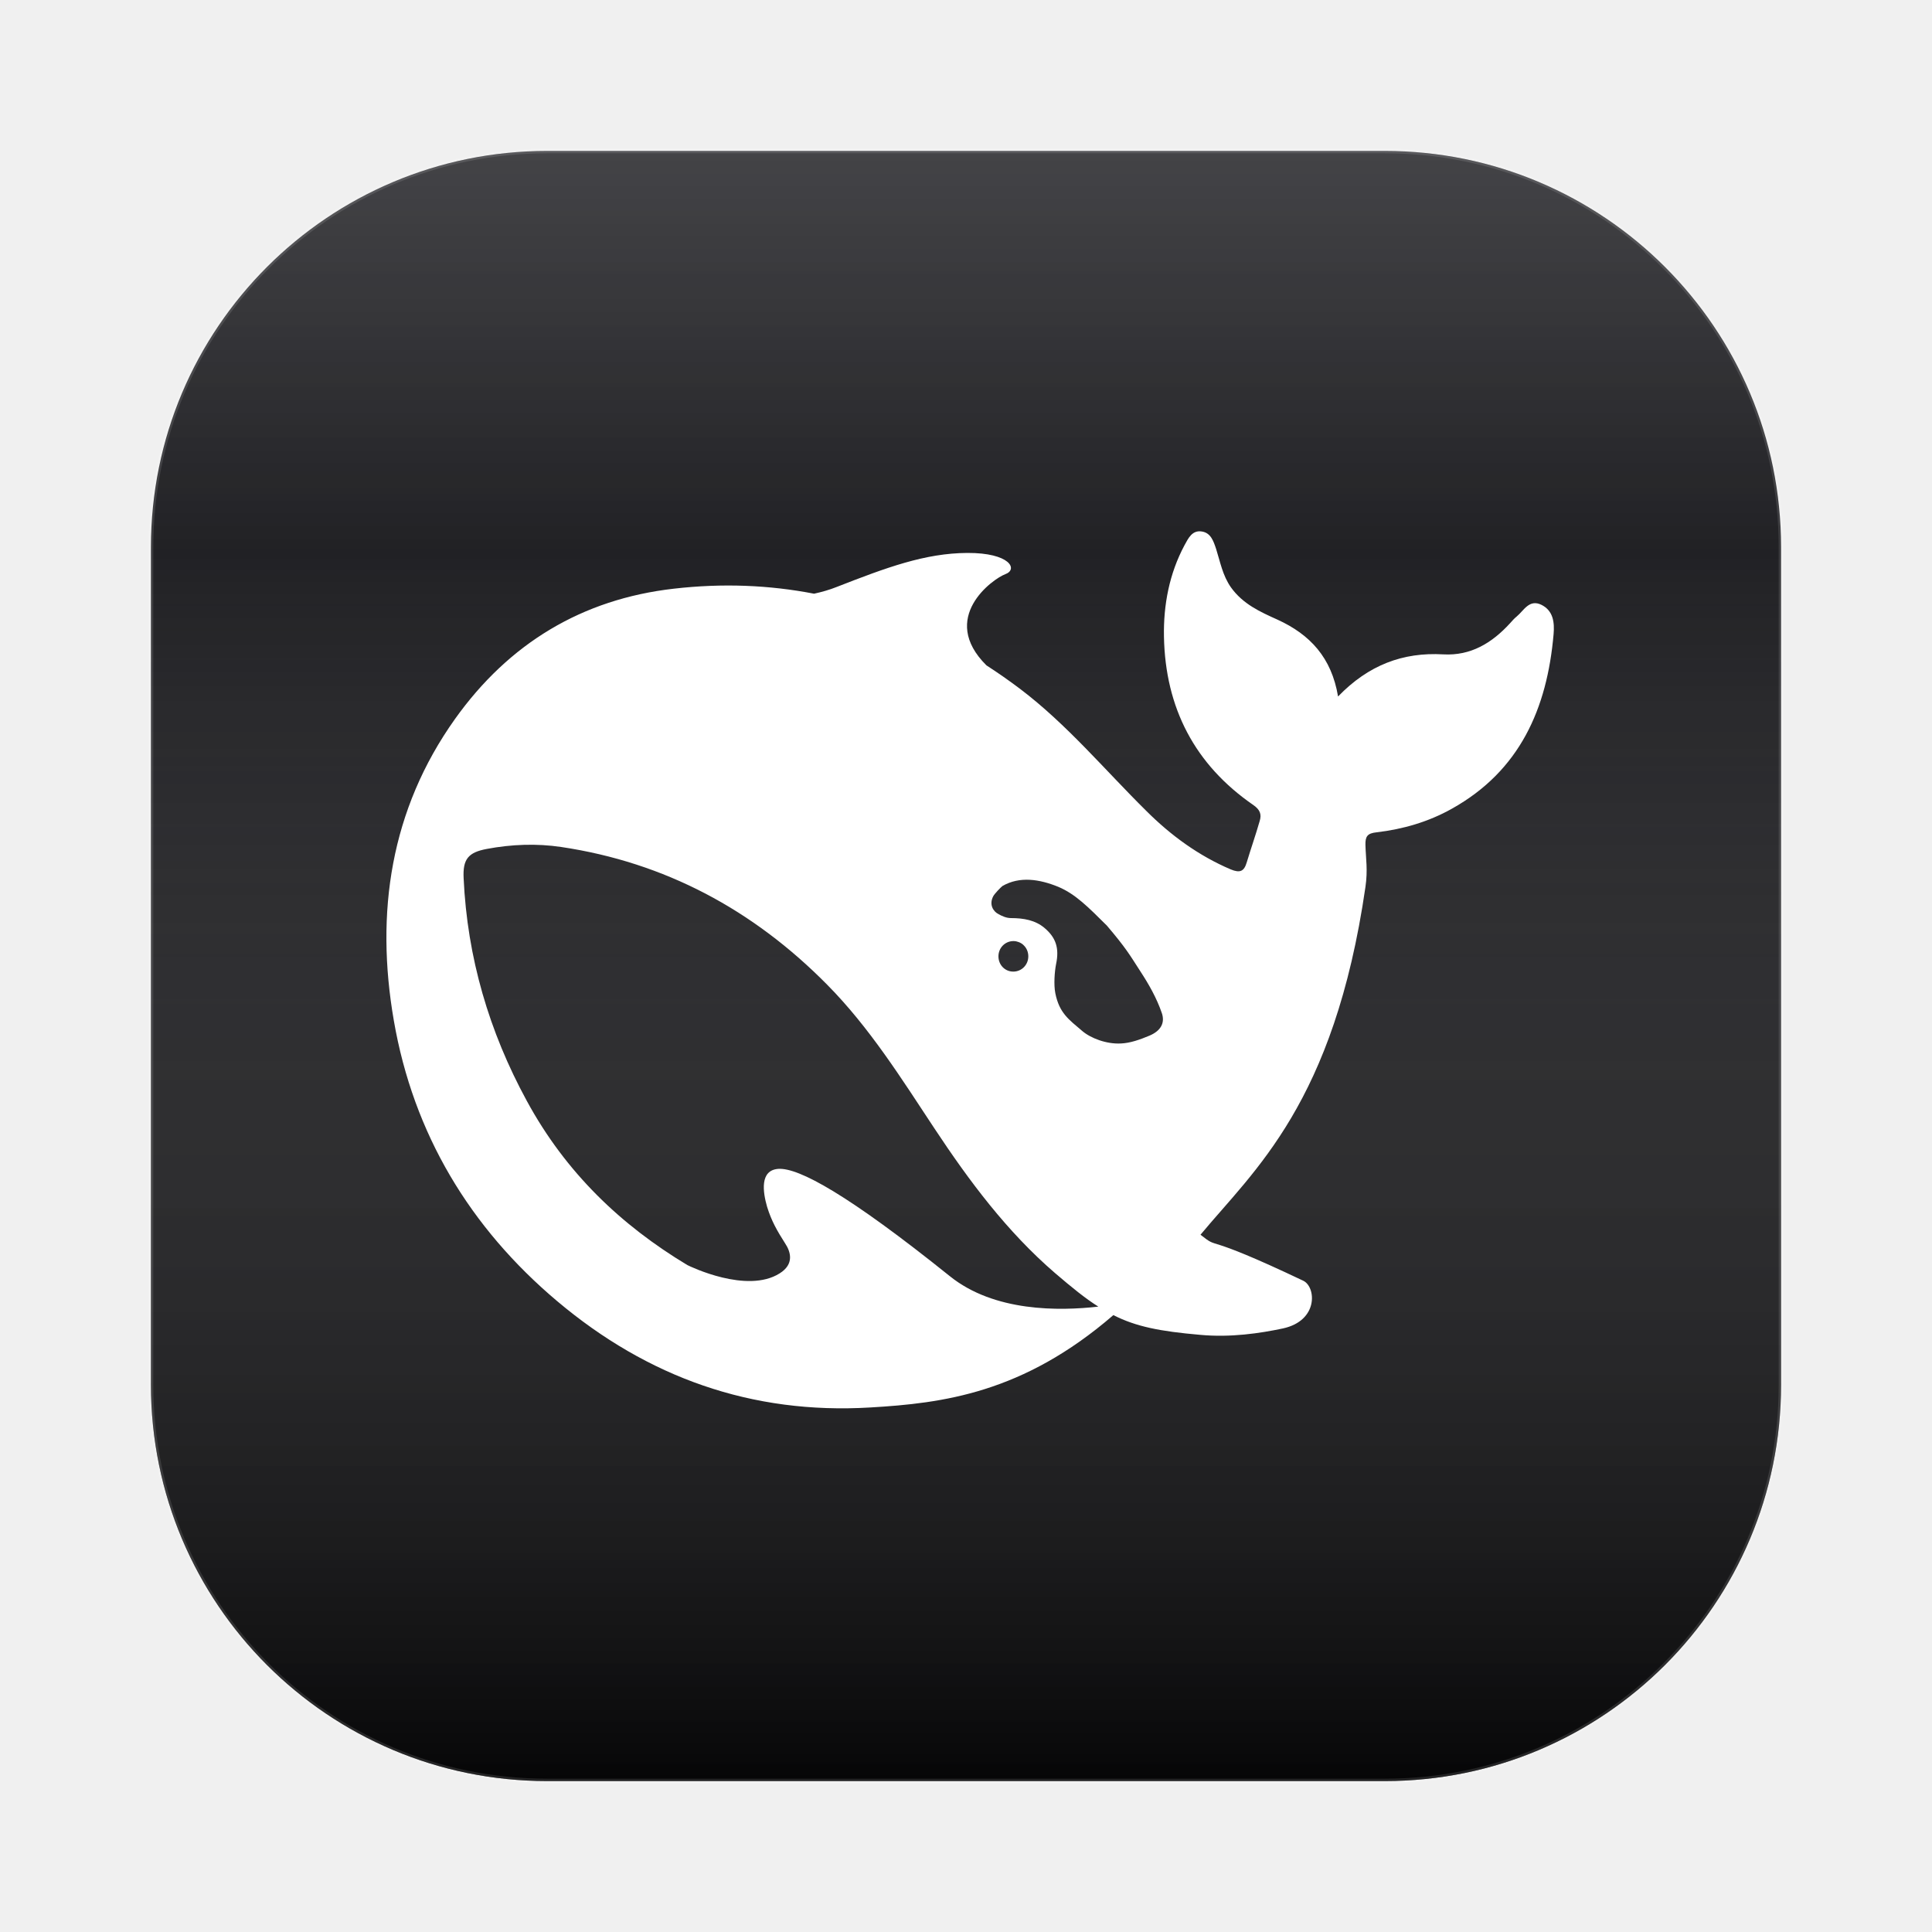
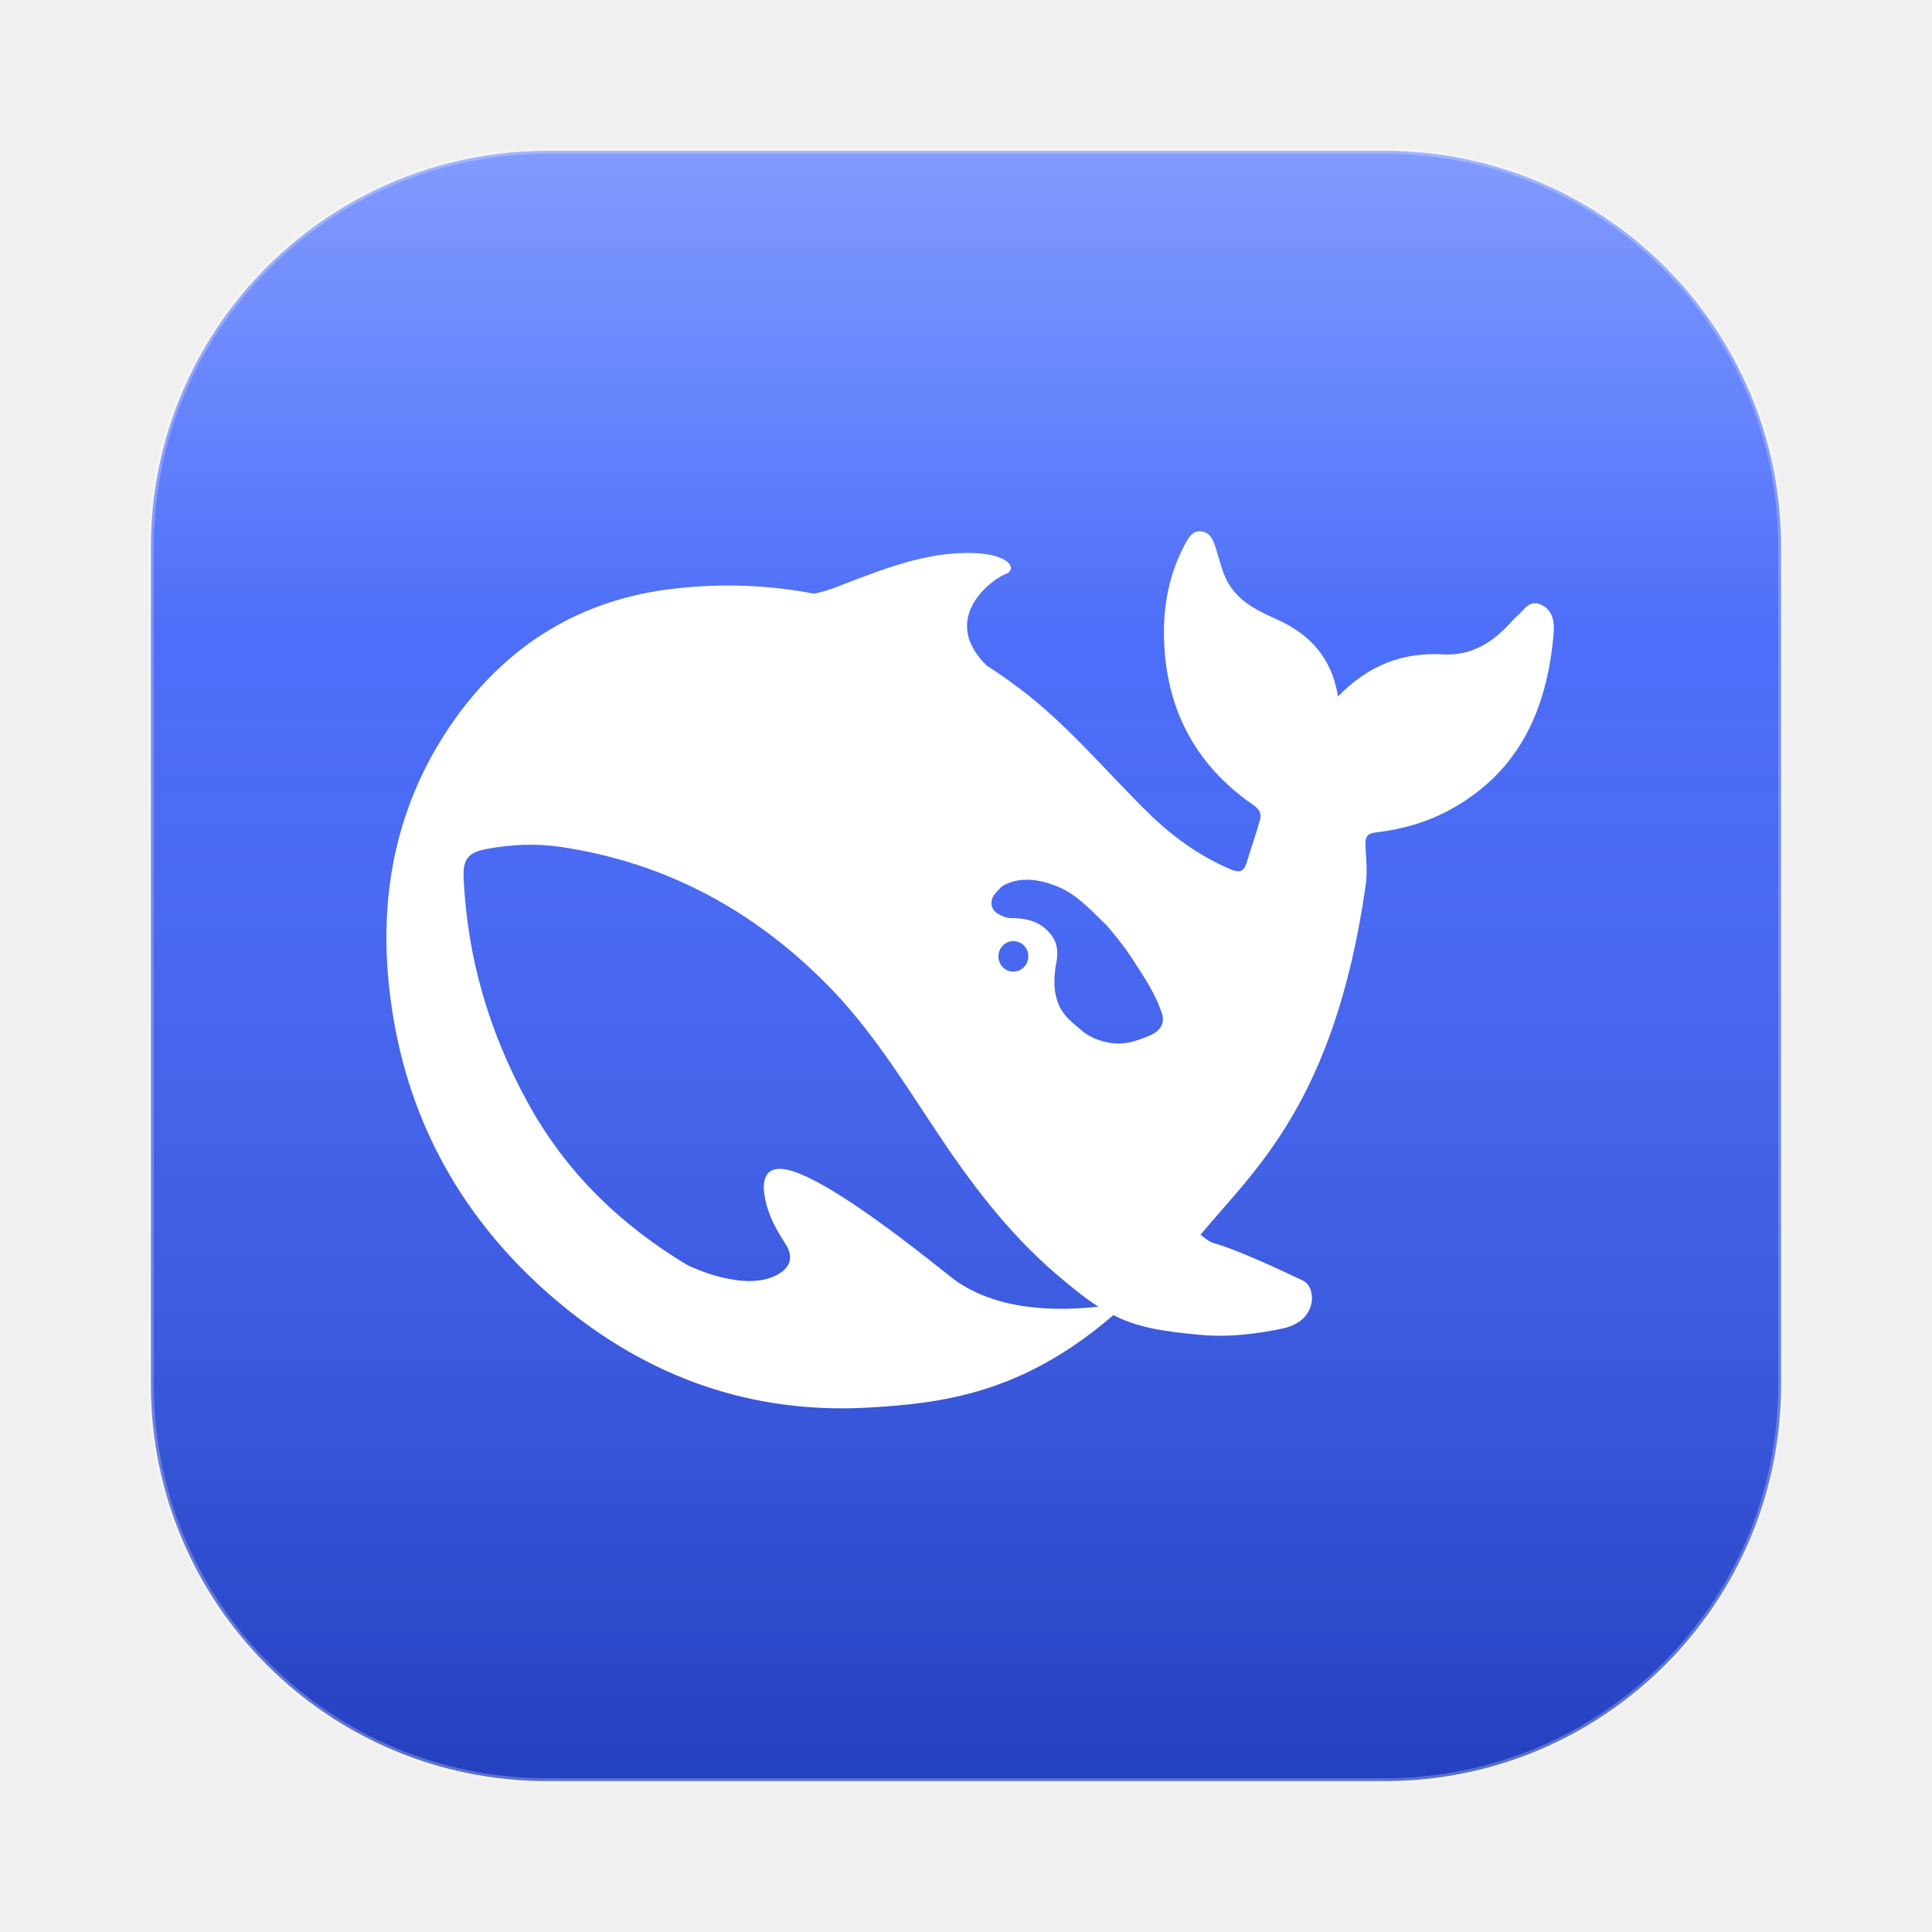
<svg xmlns="http://www.w3.org/2000/svg" width="1024" height="1024" viewBox="0 0 1024 1024" fill="none">
  <defs>
-     <linearGradient id="darkGradient" x1="512" y1="70" x2="512" y2="954" gradientUnits="userSpaceOnUse">
-       <stop offset="0%" stop-color="#222226" />
-       <stop offset="50%" stop-color="#131316" />
-       <stop offset="100%" stop-color="#08080a" />
+     <linearGradient id="blueGrad" x1="512" y1="70" x2="512" y2="954" gradientUnits="userSpaceOnUse">
+       <stop offset="0%" stop-color="#4E72FE" />
+       <stop offset="100%" stop-color="#2B4EED" />
    </linearGradient>
-     <linearGradient id="darkInnerGlow" x1="512" y1="70" x2="512" y2="954" gradientUnits="userSpaceOnUse">
-       <stop offset="0%" stop-color="#FFFFFF" stop-opacity="0.16" />
-       <stop offset="25%" stop-color="#FFFFFF" stop-opacity="0.03" />
-       <stop offset="100%" stop-color="#000000" stop-opacity="0.5" />
+     <linearGradient id="blueGlow" x1="512" y1="70" x2="512" y2="954" gradientUnits="userSpaceOnUse">
+       <stop offset="0%" stop-color="#FFFFFF" stop-opacity="0.3" />
+       <stop offset="30%" stop-color="#FFFFFF" stop-opacity="0.05" />
+       <stop offset="100%" stop-color="#000000" stop-opacity="0.2" />
    </linearGradient>
  </defs>
-   <rect x="80" y="80" width="864" height="864" rx="210" fill="url(#darkGradient)" />
-   <rect x="80" y="80" width="864" height="864" rx="210" fill="url(#darkInnerGlow)" />
-   <rect x="80" y="80" width="864" height="864" rx="210" stroke="rgba(255,255,255,0.12)" stroke-width="2.5" />
+   <rect x="80" y="80" width="864" height="864" rx="210" fill="url(#blueGrad)" />
+   <rect x="80" y="80" width="864" height="864" rx="210" fill="url(#blueGlow)" />
+   <rect x="80" y="80" width="864" height="864" rx="210" stroke="rgba(255,255,255,0.25)" stroke-width="3" />
  <g transform="translate(192, 192) scale(12.8)">
    <path d="M48.835 10.048C48.323 9.792 48.102 10.28 47.803 10.528C47.701 10.608 47.614 10.712 47.527 10.808C46.779 11.624 45.905 12.16 44.762 12.096C43.092 12 41.666 12.536 40.406 13.84C40.138 12.232 39.248 11.272 37.893 10.656C37.184 10.336 36.467 10.016 35.97 9.32C35.623 8.824 35.529 8.272 35.356 7.728C35.246 7.4 35.135 7.064 34.765 7.008C34.363 6.944 34.206 7.288 34.048 7.576C33.418 8.752 33.173 10.048 33.197 11.36C33.252 14.312 34.474 16.664 36.9 18.336C37.176 18.528 37.247 18.72 37.16 19C36.995 19.576 36.797 20.136 36.624 20.712C36.514 21.08 36.349 21.16 35.962 21C34.631 20.432 33.481 19.592 32.464 18.576C30.739 16.872 29.179 14.992 27.233 13.52C26.776 13.176 26.319 12.856 25.847 12.552C23.862 10.584 26.107 8.968 26.627 8.776C27.17 8.576 26.816 7.888 25.059 7.896C23.302 7.904 21.695 8.504 19.647 9.304C19.348 9.424 19.032 9.512 18.709 9.584C16.85 9.224 14.92 9.144 12.903 9.376C9.106 9.808 6.073 11.64 3.843 14.768C1.165 18.528 0.534 22.8 1.307 27.256C2.118 31.952 4.466 35.84 8.074 38.88C11.816 42.032 16.125 43.576 21.041 43.28C24.027 43.104 27.352 42.696 31.102 39.456C32.047 39.936 33.04 40.128 34.686 40.272C35.955 40.392 37.176 40.208 38.121 40.008C39.602 39.688 39.499 38.288 38.964 38.032C34.623 35.968 35.576 36.808 34.71 36.128C36.916 33.464 40.24 30.696 41.54 21.728C41.643 21.016 41.556 20.568 41.54 19.992C41.532 19.64 41.611 19.504 42.005 19.464C43.092 19.336 44.148 19.032 45.117 18.488C47.929 16.92 49.064 14.344 49.331 11.256C49.371 10.784 49.324 10.296 48.835 10.048ZM24.326 37.84C20.12 34.464 18.079 33.352 17.236 33.4C16.448 33.448 16.59 34.368 16.763 34.968C16.944 35.56 17.181 35.968 17.512 36.488C17.74 36.832 17.898 37.344 17.283 37.728C15.928 38.584 13.573 37.44 13.462 37.384C10.721 35.736 8.428 33.56 6.813 30.584C5.253 27.72 4.348 24.648 4.198 21.368C4.158 20.576 4.387 20.296 5.159 20.152C6.175 19.96 7.223 19.92 8.239 20.072C12.533 20.712 16.189 22.672 19.253 25.776C21.002 27.544 22.325 29.656 23.689 31.72C25.138 33.912 26.698 36 28.683 37.712C29.384 38.312 29.943 38.768 30.479 39.104C28.864 39.288 26.17 39.328 24.326 37.84ZM26.343 24.6C26.343 24.248 26.619 23.968 26.966 23.968C27.044 23.968 27.115 23.984 27.178 24.008C27.265 24.04 27.344 24.088 27.407 24.16C27.517 24.272 27.58 24.432 27.58 24.6C27.58 24.952 27.304 25.232 26.957 25.232C26.611 25.232 26.343 24.952 26.343 24.6ZM32.606 27.88C32.205 28.048 31.803 28.192 31.416 28.208C30.818 28.24 30.164 27.992 29.81 27.688C29.258 27.216 28.864 26.952 28.699 26.128C28.628 25.776 28.668 25.232 28.73 24.92C28.872 24.248 28.714 23.816 28.25 23.424C27.872 23.104 27.391 23.016 26.863 23.016C26.666 23.016 26.485 22.928 26.351 22.856C26.13 22.744 25.949 22.464 26.123 22.12C26.178 22.008 26.446 21.736 26.509 21.688C27.226 21.272 28.053 21.408 28.817 21.72C29.526 22.016 30.061 22.56 30.834 23.328C31.622 24.256 31.763 24.512 32.212 25.208C32.567 25.752 32.89 26.312 33.11 26.952C33.245 27.352 33.071 27.68 32.606 27.88Z" fill="#FFFFFF" />
  </g>
</svg>
